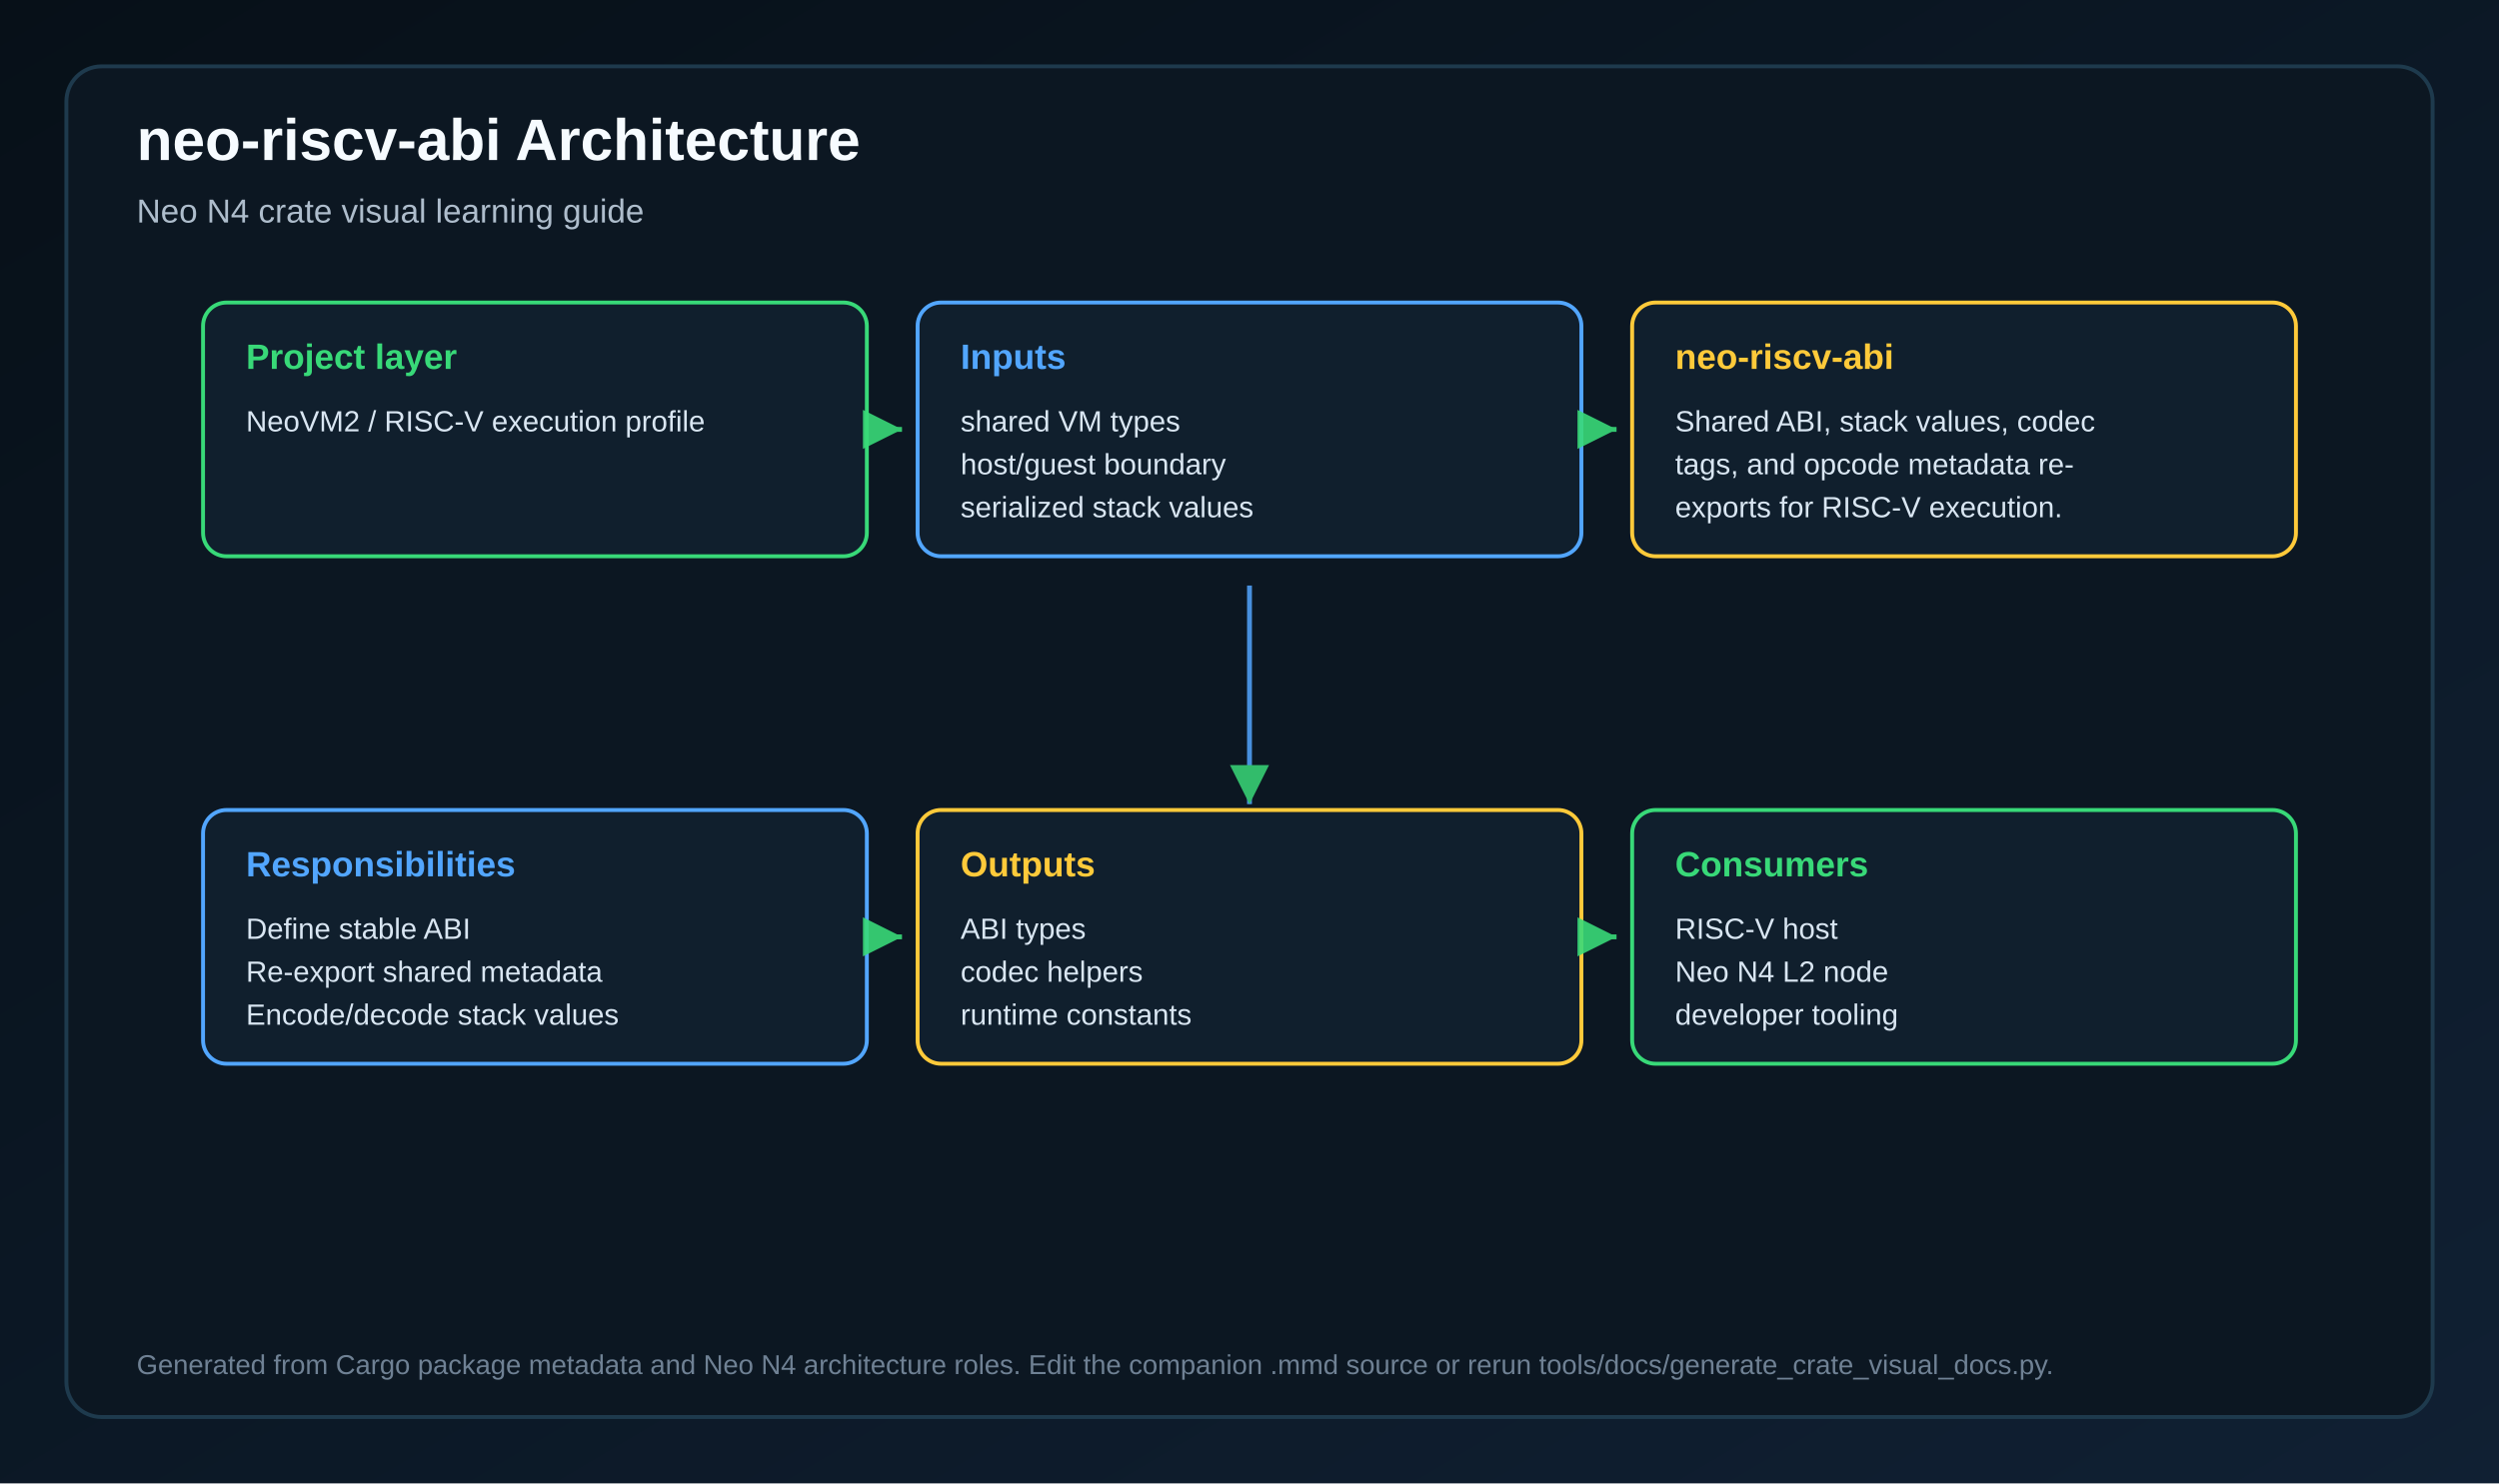
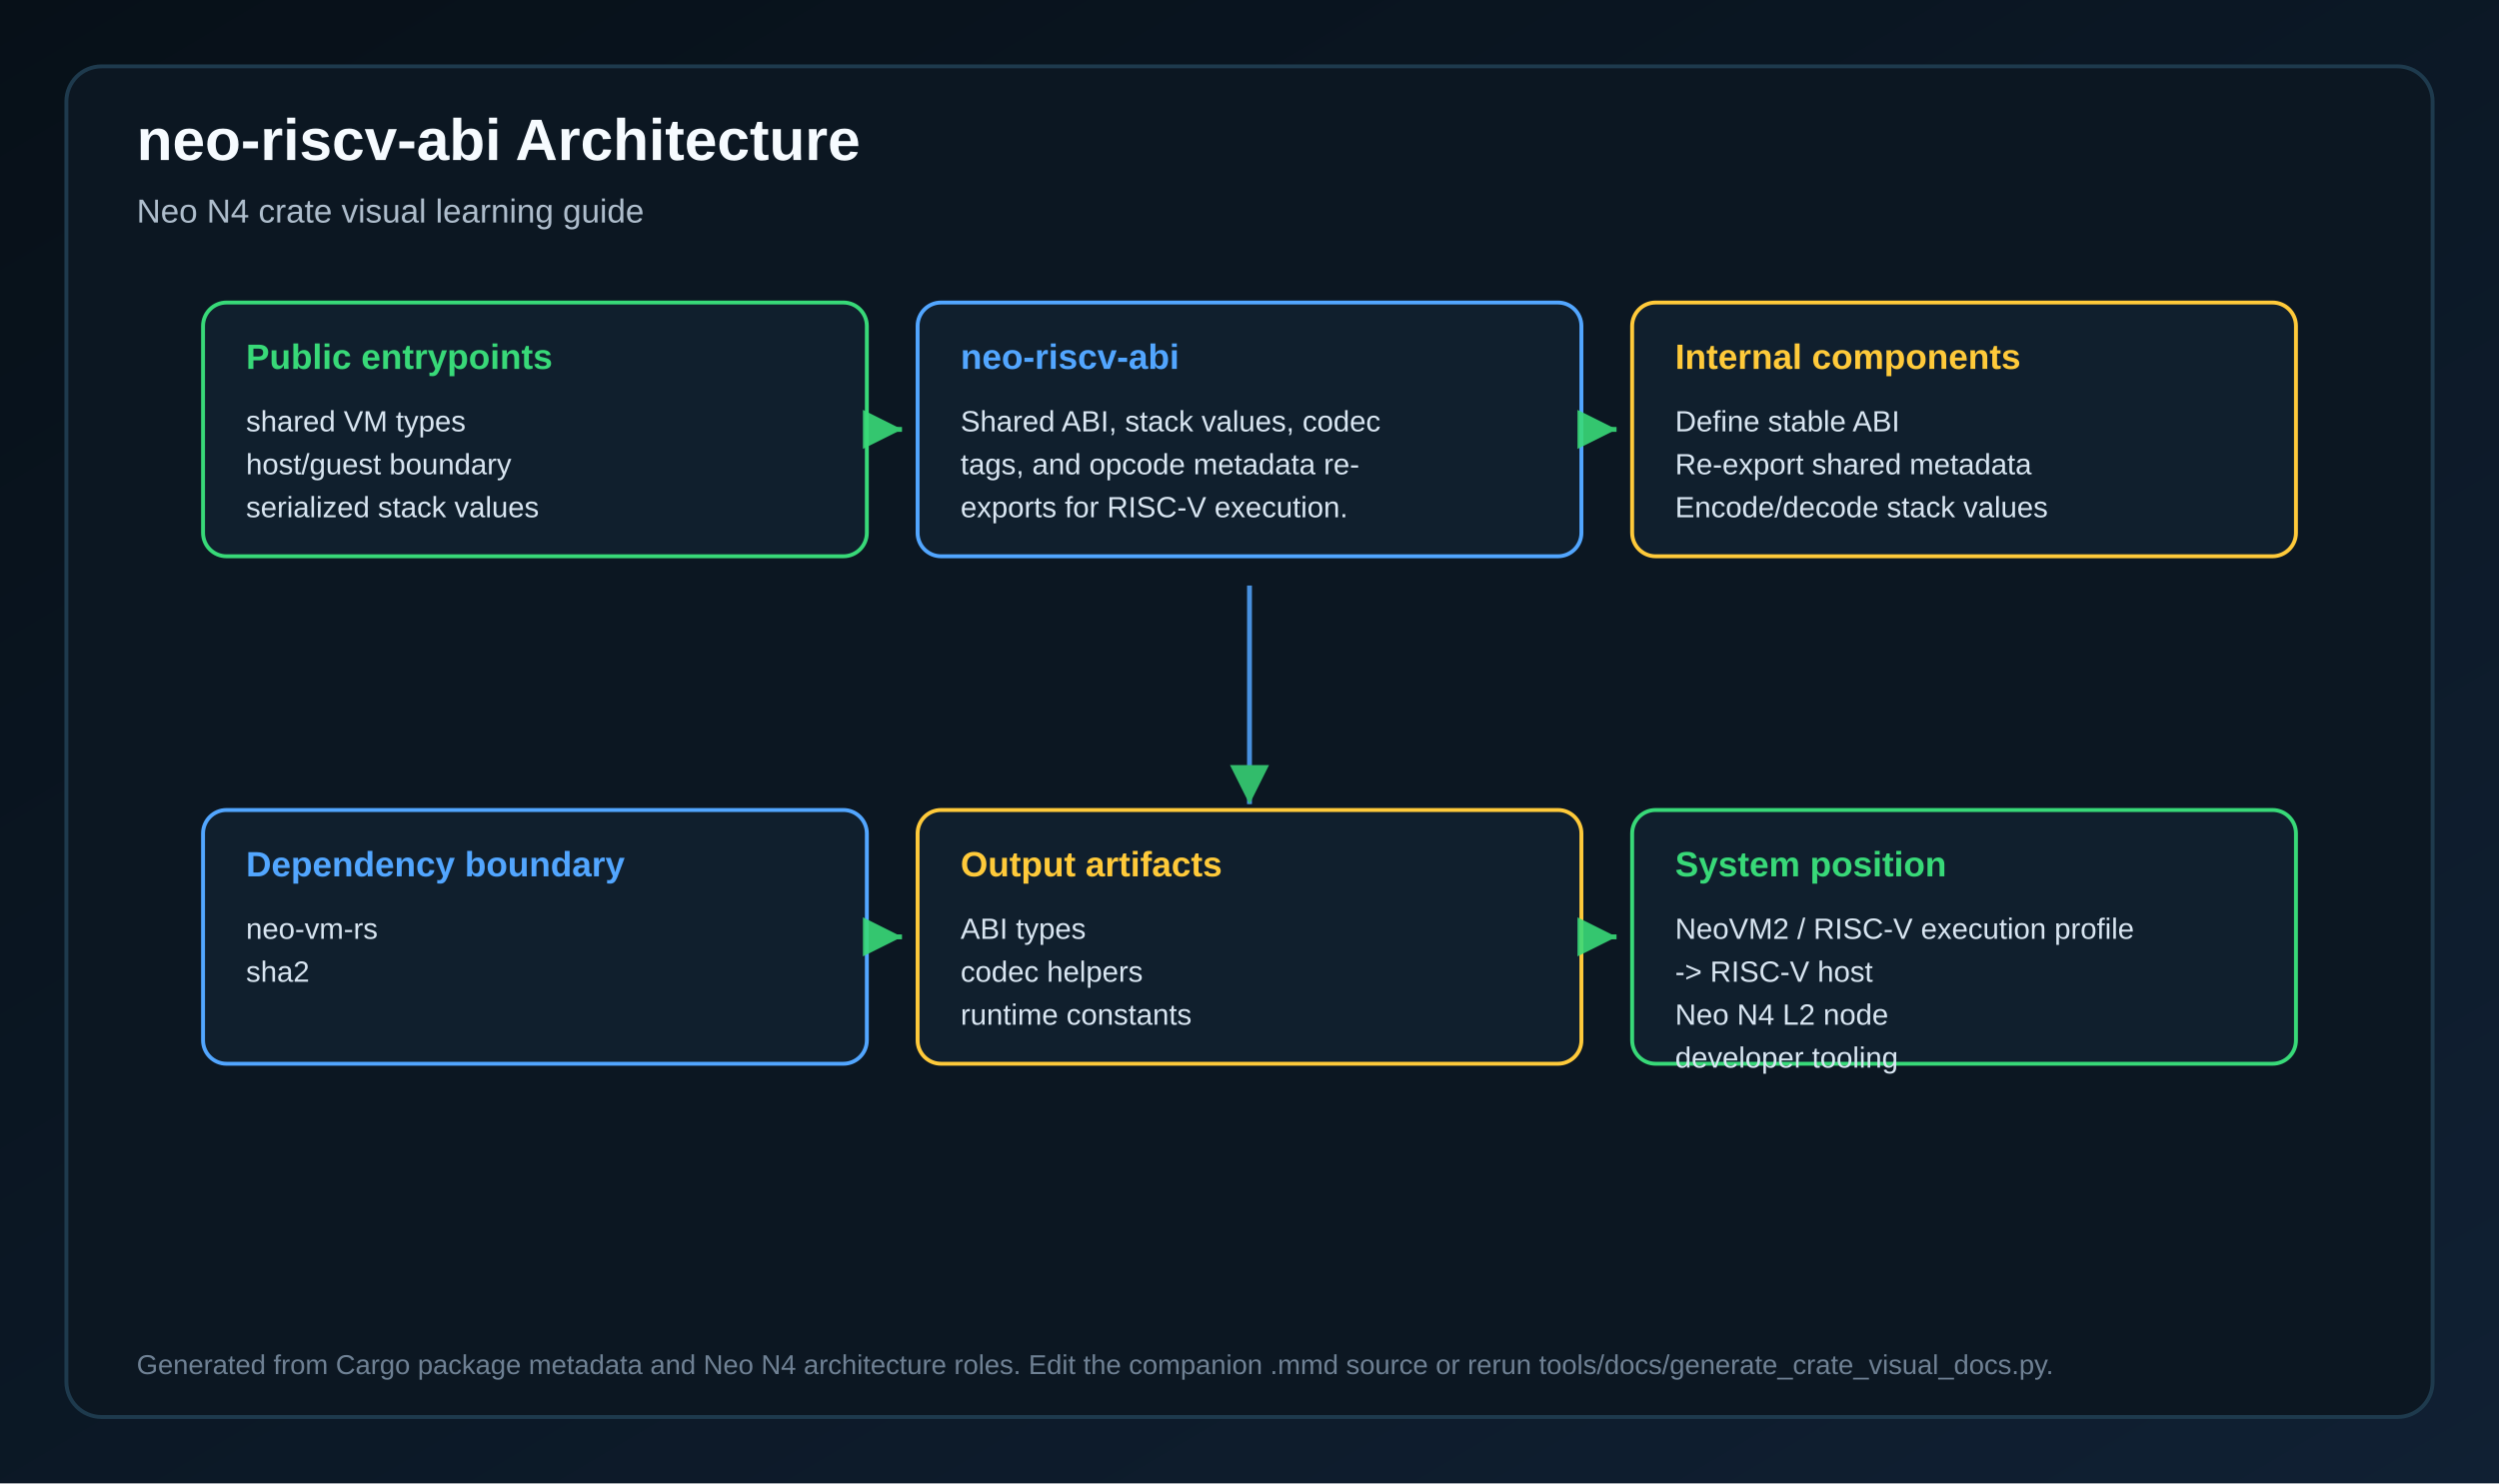
<svg xmlns="http://www.w3.org/2000/svg" width="1280" height="760" viewBox="0 0 1280 760" role="img" aria-label="neo-riscv-abi Architecture">
  <defs>
    <linearGradient id="bg" x1="0" x2="1" y1="0" y2="1">
      <stop offset="0" stop-color="#071018" />
      <stop offset="1" stop-color="#102033" />
    </linearGradient>
    <marker id="arrow" markerWidth="12" markerHeight="12" refX="10" refY="6" orient="auto">
      <path d="M2,2 L10,6 L2,10 Z" fill="#38d978" />
    </marker>
  </defs>
  <rect x="0" y="0" width="1280" height="760" fill="url(#bg)" />
  <rect x="34" y="34" width="1212" height="692" rx="18" fill="#0c1722" stroke="#1e3a4d" stroke-width="2" />
  <text x="70" y="82" fill="#f6fbff" font-size="30" font-family="Segoe UI, Arial, sans-serif" font-weight="700">neo-riscv-abi Architecture</text>
  <text x="70" y="114" fill="#aebdcc" font-size="17" font-family="Segoe UI, Arial, sans-serif">Neo N4 crate visual learning guide</text>
  <rect x="104" y="155" width="340" height="130" rx="12" fill="#101f2d" stroke="#38d978" stroke-width="2" />
-   <text x="126" y="189" fill="#38d978" font-size="18" font-family="Segoe UI, Arial, sans-serif" font-weight="700">Project layer</text>
-   <text x="126" y="221" fill="#d9e6f2" font-size="15" font-family="Segoe UI, Arial, sans-serif">NeoVM2 / RISC-V execution profile</text>
+   <text x="126" y="189" fill="#38d978" font-size="18" font-family="Segoe UI, Arial, sans-serif" font-weight="700">Public entrypoints</text>
+   <text x="126" y="221" fill="#d9e6f2" font-size="15" font-family="Segoe UI, Arial, sans-serif">shared VM types</text>
+   <text x="126" y="243" fill="#d9e6f2" font-size="15" font-family="Segoe UI, Arial, sans-serif">host/guest boundary</text>
+   <text x="126" y="265" fill="#d9e6f2" font-size="15" font-family="Segoe UI, Arial, sans-serif">serialized stack values</text>
  <rect x="470" y="155" width="340" height="130" rx="12" fill="#101f2d" stroke="#52a6ff" stroke-width="2" />
-   <text x="492" y="189" fill="#52a6ff" font-size="18" font-family="Segoe UI, Arial, sans-serif" font-weight="700">Inputs</text>
-   <text x="492" y="221" fill="#d9e6f2" font-size="15" font-family="Segoe UI, Arial, sans-serif">shared VM types</text>
-   <text x="492" y="243" fill="#d9e6f2" font-size="15" font-family="Segoe UI, Arial, sans-serif">host/guest boundary</text>
-   <text x="492" y="265" fill="#d9e6f2" font-size="15" font-family="Segoe UI, Arial, sans-serif">serialized stack values</text>
+   <text x="492" y="189" fill="#52a6ff" font-size="18" font-family="Segoe UI, Arial, sans-serif" font-weight="700">neo-riscv-abi</text>
+   <text x="492" y="221" fill="#d9e6f2" font-size="15" font-family="Segoe UI, Arial, sans-serif">Shared ABI, stack values, codec</text>
+   <text x="492" y="243" fill="#d9e6f2" font-size="15" font-family="Segoe UI, Arial, sans-serif">tags, and opcode metadata re-</text>
+   <text x="492" y="265" fill="#d9e6f2" font-size="15" font-family="Segoe UI, Arial, sans-serif">exports for RISC-V execution.</text>
  <line x1="452" y1="220" x2="462" y2="220" stroke="#38d978" stroke-width="2.5" marker-end="url(#arrow)" opacity="0.9" />
  <rect x="836" y="155" width="340" height="130" rx="12" fill="#101f2d" stroke="#ffca3a" stroke-width="2" />
-   <text x="858" y="189" fill="#ffca3a" font-size="18" font-family="Segoe UI, Arial, sans-serif" font-weight="700">neo-riscv-abi</text>
-   <text x="858" y="221" fill="#d9e6f2" font-size="15" font-family="Segoe UI, Arial, sans-serif">Shared ABI, stack values, codec</text>
-   <text x="858" y="243" fill="#d9e6f2" font-size="15" font-family="Segoe UI, Arial, sans-serif">tags, and opcode metadata re-</text>
-   <text x="858" y="265" fill="#d9e6f2" font-size="15" font-family="Segoe UI, Arial, sans-serif">exports for RISC-V execution.</text>
+   <text x="858" y="189" fill="#ffca3a" font-size="18" font-family="Segoe UI, Arial, sans-serif" font-weight="700">Internal components</text>
+   <text x="858" y="221" fill="#d9e6f2" font-size="15" font-family="Segoe UI, Arial, sans-serif">Define stable ABI</text>
+   <text x="858" y="243" fill="#d9e6f2" font-size="15" font-family="Segoe UI, Arial, sans-serif">Re-export shared metadata</text>
+   <text x="858" y="265" fill="#d9e6f2" font-size="15" font-family="Segoe UI, Arial, sans-serif">Encode/decode stack values</text>
  <line x1="818" y1="220" x2="828" y2="220" stroke="#38d978" stroke-width="2.5" marker-end="url(#arrow)" opacity="0.9" />
  <rect x="104" y="415" width="340" height="130" rx="12" fill="#101f2d" stroke="#52a6ff" stroke-width="2" />
-   <text x="126" y="449" fill="#52a6ff" font-size="18" font-family="Segoe UI, Arial, sans-serif" font-weight="700">Responsibilities</text>
-   <text x="126" y="481" fill="#d9e6f2" font-size="15" font-family="Segoe UI, Arial, sans-serif">Define stable ABI</text>
-   <text x="126" y="503" fill="#d9e6f2" font-size="15" font-family="Segoe UI, Arial, sans-serif">Re-export shared metadata</text>
-   <text x="126" y="525" fill="#d9e6f2" font-size="15" font-family="Segoe UI, Arial, sans-serif">Encode/decode stack values</text>
+   <text x="126" y="449" fill="#52a6ff" font-size="18" font-family="Segoe UI, Arial, sans-serif" font-weight="700">Dependency boundary</text>
+   <text x="126" y="481" fill="#d9e6f2" font-size="15" font-family="Segoe UI, Arial, sans-serif">neo-vm-rs</text>
+   <text x="126" y="503" fill="#d9e6f2" font-size="15" font-family="Segoe UI, Arial, sans-serif">sha2</text>
  <rect x="470" y="415" width="340" height="130" rx="12" fill="#101f2d" stroke="#ffca3a" stroke-width="2" />
-   <text x="492" y="449" fill="#ffca3a" font-size="18" font-family="Segoe UI, Arial, sans-serif" font-weight="700">Outputs</text>
+   <text x="492" y="449" fill="#ffca3a" font-size="18" font-family="Segoe UI, Arial, sans-serif" font-weight="700">Output artifacts</text>
  <text x="492" y="481" fill="#d9e6f2" font-size="15" font-family="Segoe UI, Arial, sans-serif">ABI types</text>
  <text x="492" y="503" fill="#d9e6f2" font-size="15" font-family="Segoe UI, Arial, sans-serif">codec helpers</text>
  <text x="492" y="525" fill="#d9e6f2" font-size="15" font-family="Segoe UI, Arial, sans-serif">runtime constants</text>
  <line x1="452" y1="480" x2="462" y2="480" stroke="#38d978" stroke-width="2.5" marker-end="url(#arrow)" opacity="0.9" />
  <rect x="836" y="415" width="340" height="130" rx="12" fill="#101f2d" stroke="#38d978" stroke-width="2" />
-   <text x="858" y="449" fill="#38d978" font-size="18" font-family="Segoe UI, Arial, sans-serif" font-weight="700">Consumers</text>
-   <text x="858" y="481" fill="#d9e6f2" font-size="15" font-family="Segoe UI, Arial, sans-serif">RISC-V host</text>
-   <text x="858" y="503" fill="#d9e6f2" font-size="15" font-family="Segoe UI, Arial, sans-serif">Neo N4 L2 node</text>
-   <text x="858" y="525" fill="#d9e6f2" font-size="15" font-family="Segoe UI, Arial, sans-serif">developer tooling</text>
+   <text x="858" y="449" fill="#38d978" font-size="18" font-family="Segoe UI, Arial, sans-serif" font-weight="700">System position</text>
+   <text x="858" y="481" fill="#d9e6f2" font-size="15" font-family="Segoe UI, Arial, sans-serif">NeoVM2 / RISC-V execution profile</text>
+   <text x="858" y="503" fill="#d9e6f2" font-size="15" font-family="Segoe UI, Arial, sans-serif">-&gt; RISC-V host</text>
+   <text x="858" y="525" fill="#d9e6f2" font-size="15" font-family="Segoe UI, Arial, sans-serif">Neo N4 L2 node</text>
+   <text x="858" y="547" fill="#d9e6f2" font-size="15" font-family="Segoe UI, Arial, sans-serif">developer tooling</text>
  <line x1="818" y1="480" x2="828" y2="480" stroke="#38d978" stroke-width="2.5" marker-end="url(#arrow)" opacity="0.9" />
  <path d="M640 300 C640 350 640 370 640 412" stroke="#52a6ff" stroke-width="2.5" fill="none" marker-end="url(#arrow)" opacity="0.85" />
  <text x="70" y="704" fill="#6f8194" font-size="14" font-family="Segoe UI, Arial, sans-serif">Generated from Cargo package metadata and Neo N4 architecture roles. Edit the companion .mmd source or rerun tools/docs/generate_crate_visual_docs.py.</text>
</svg>
